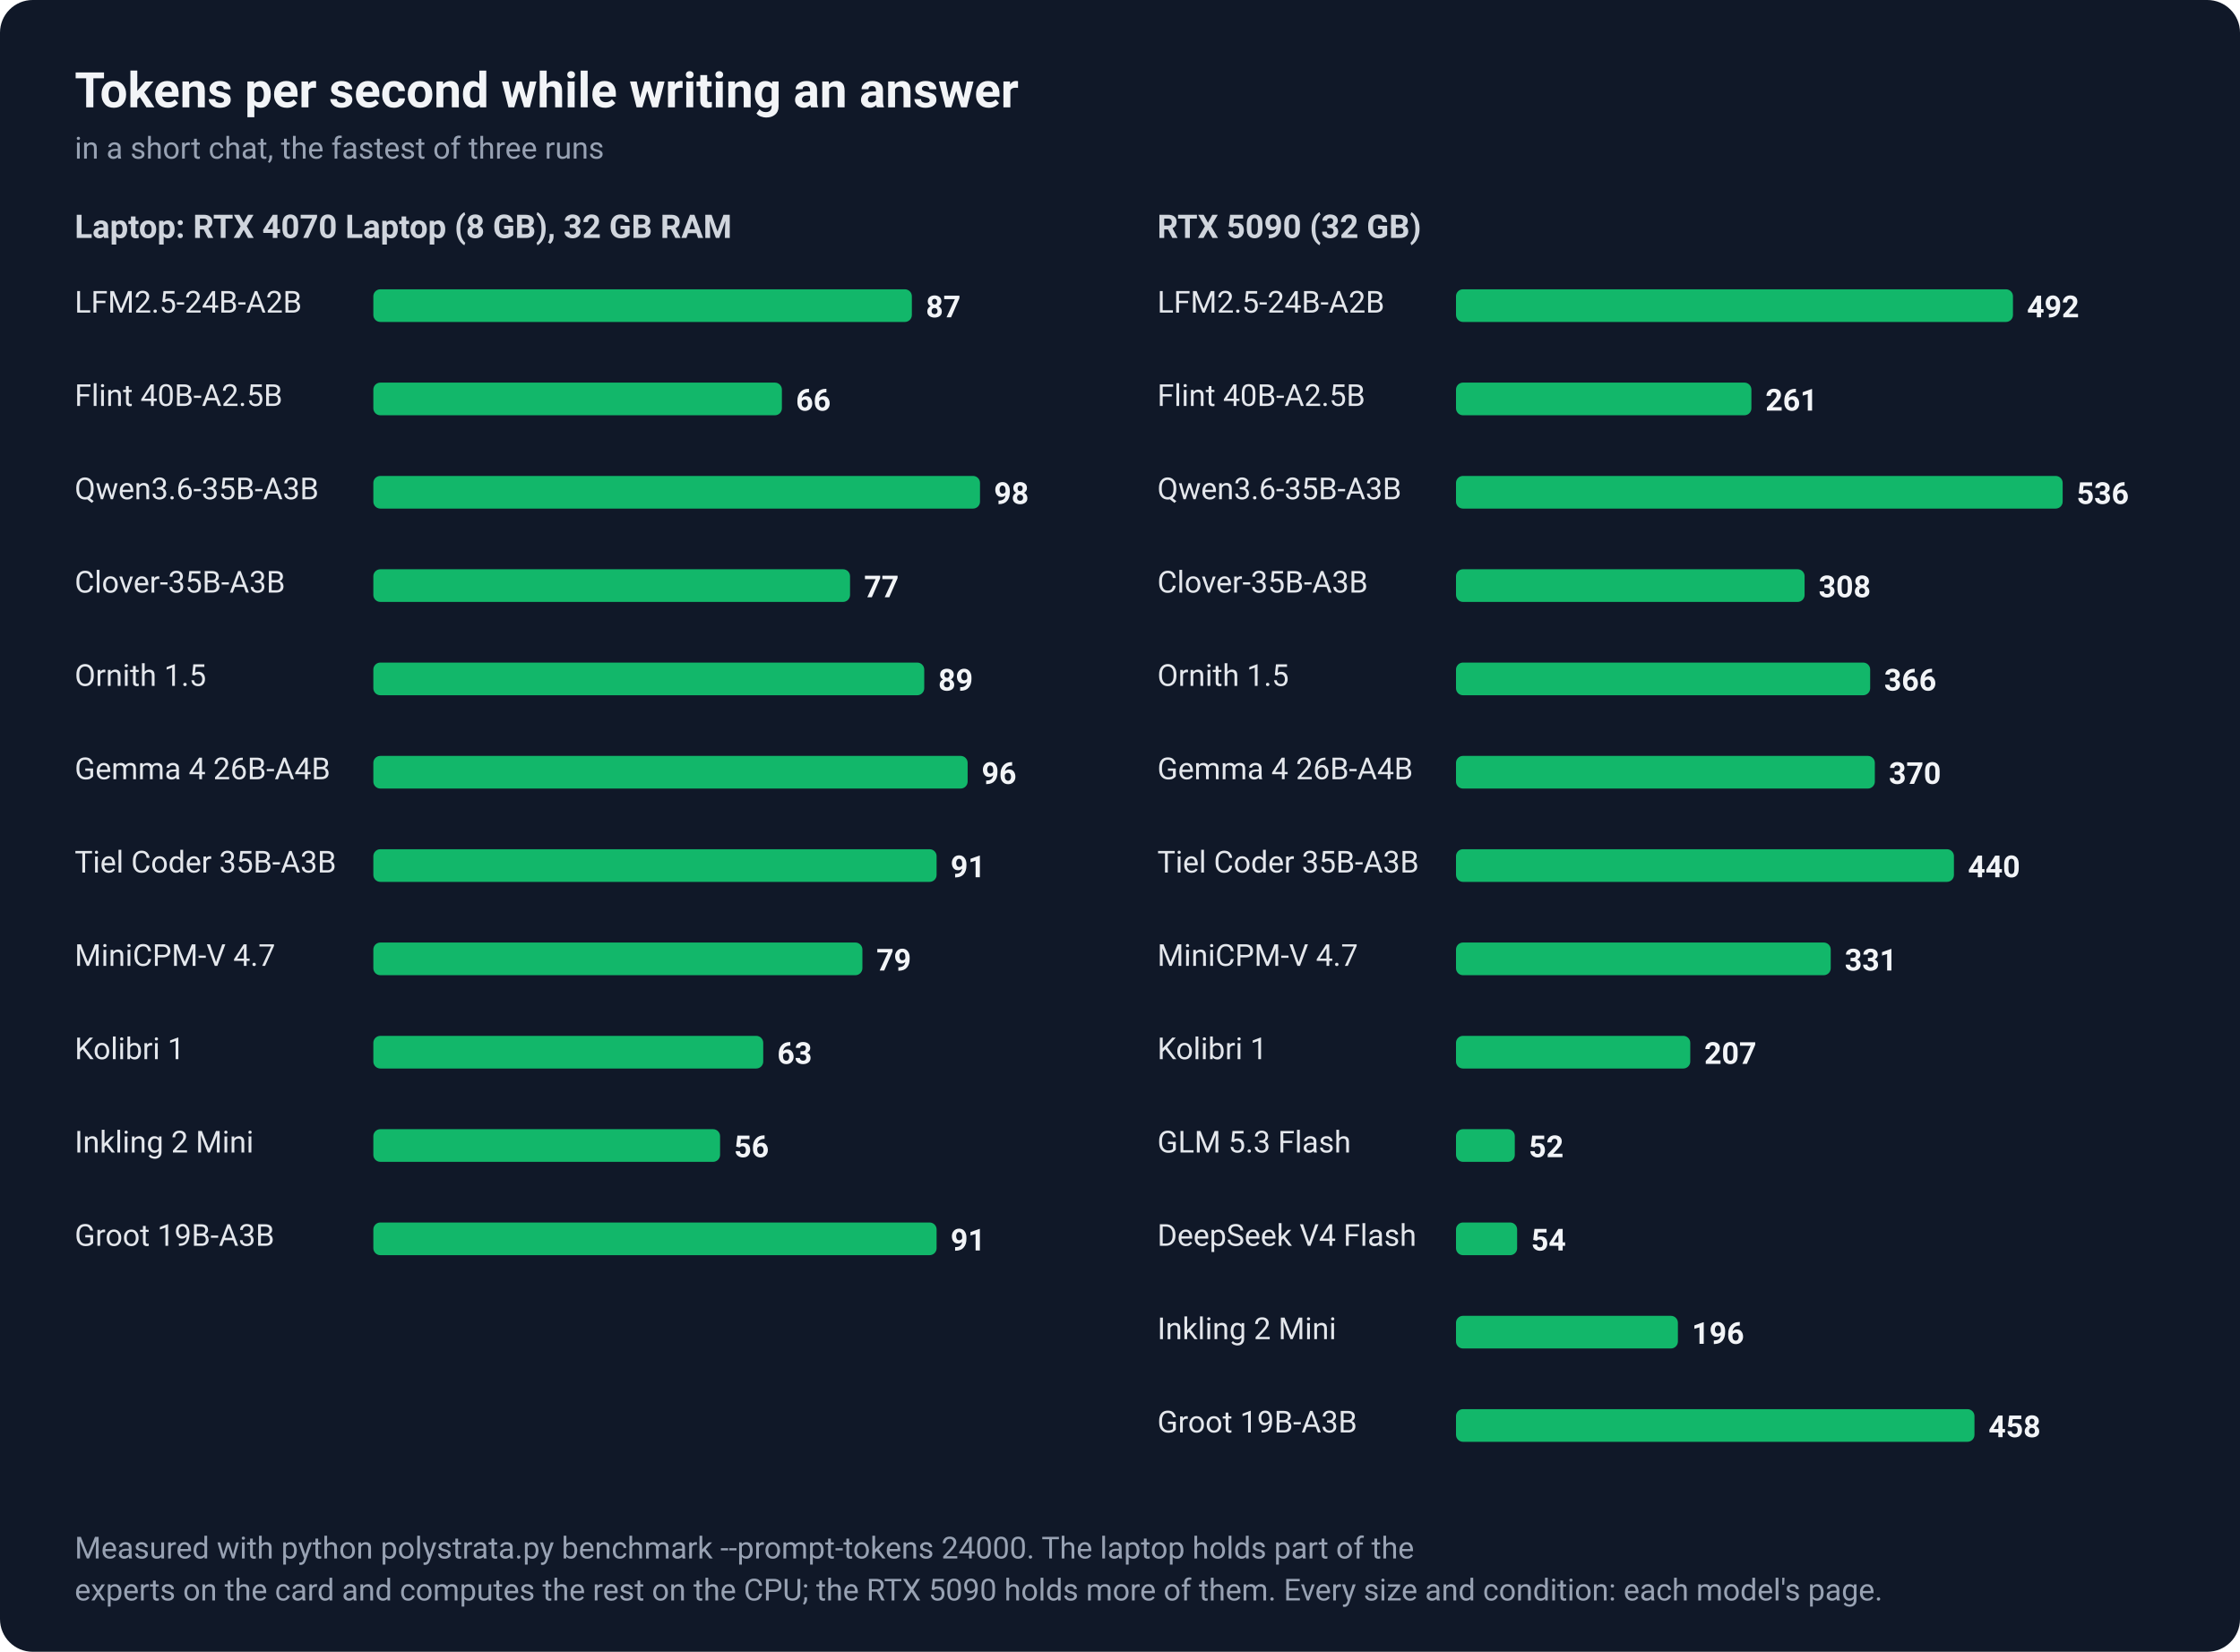
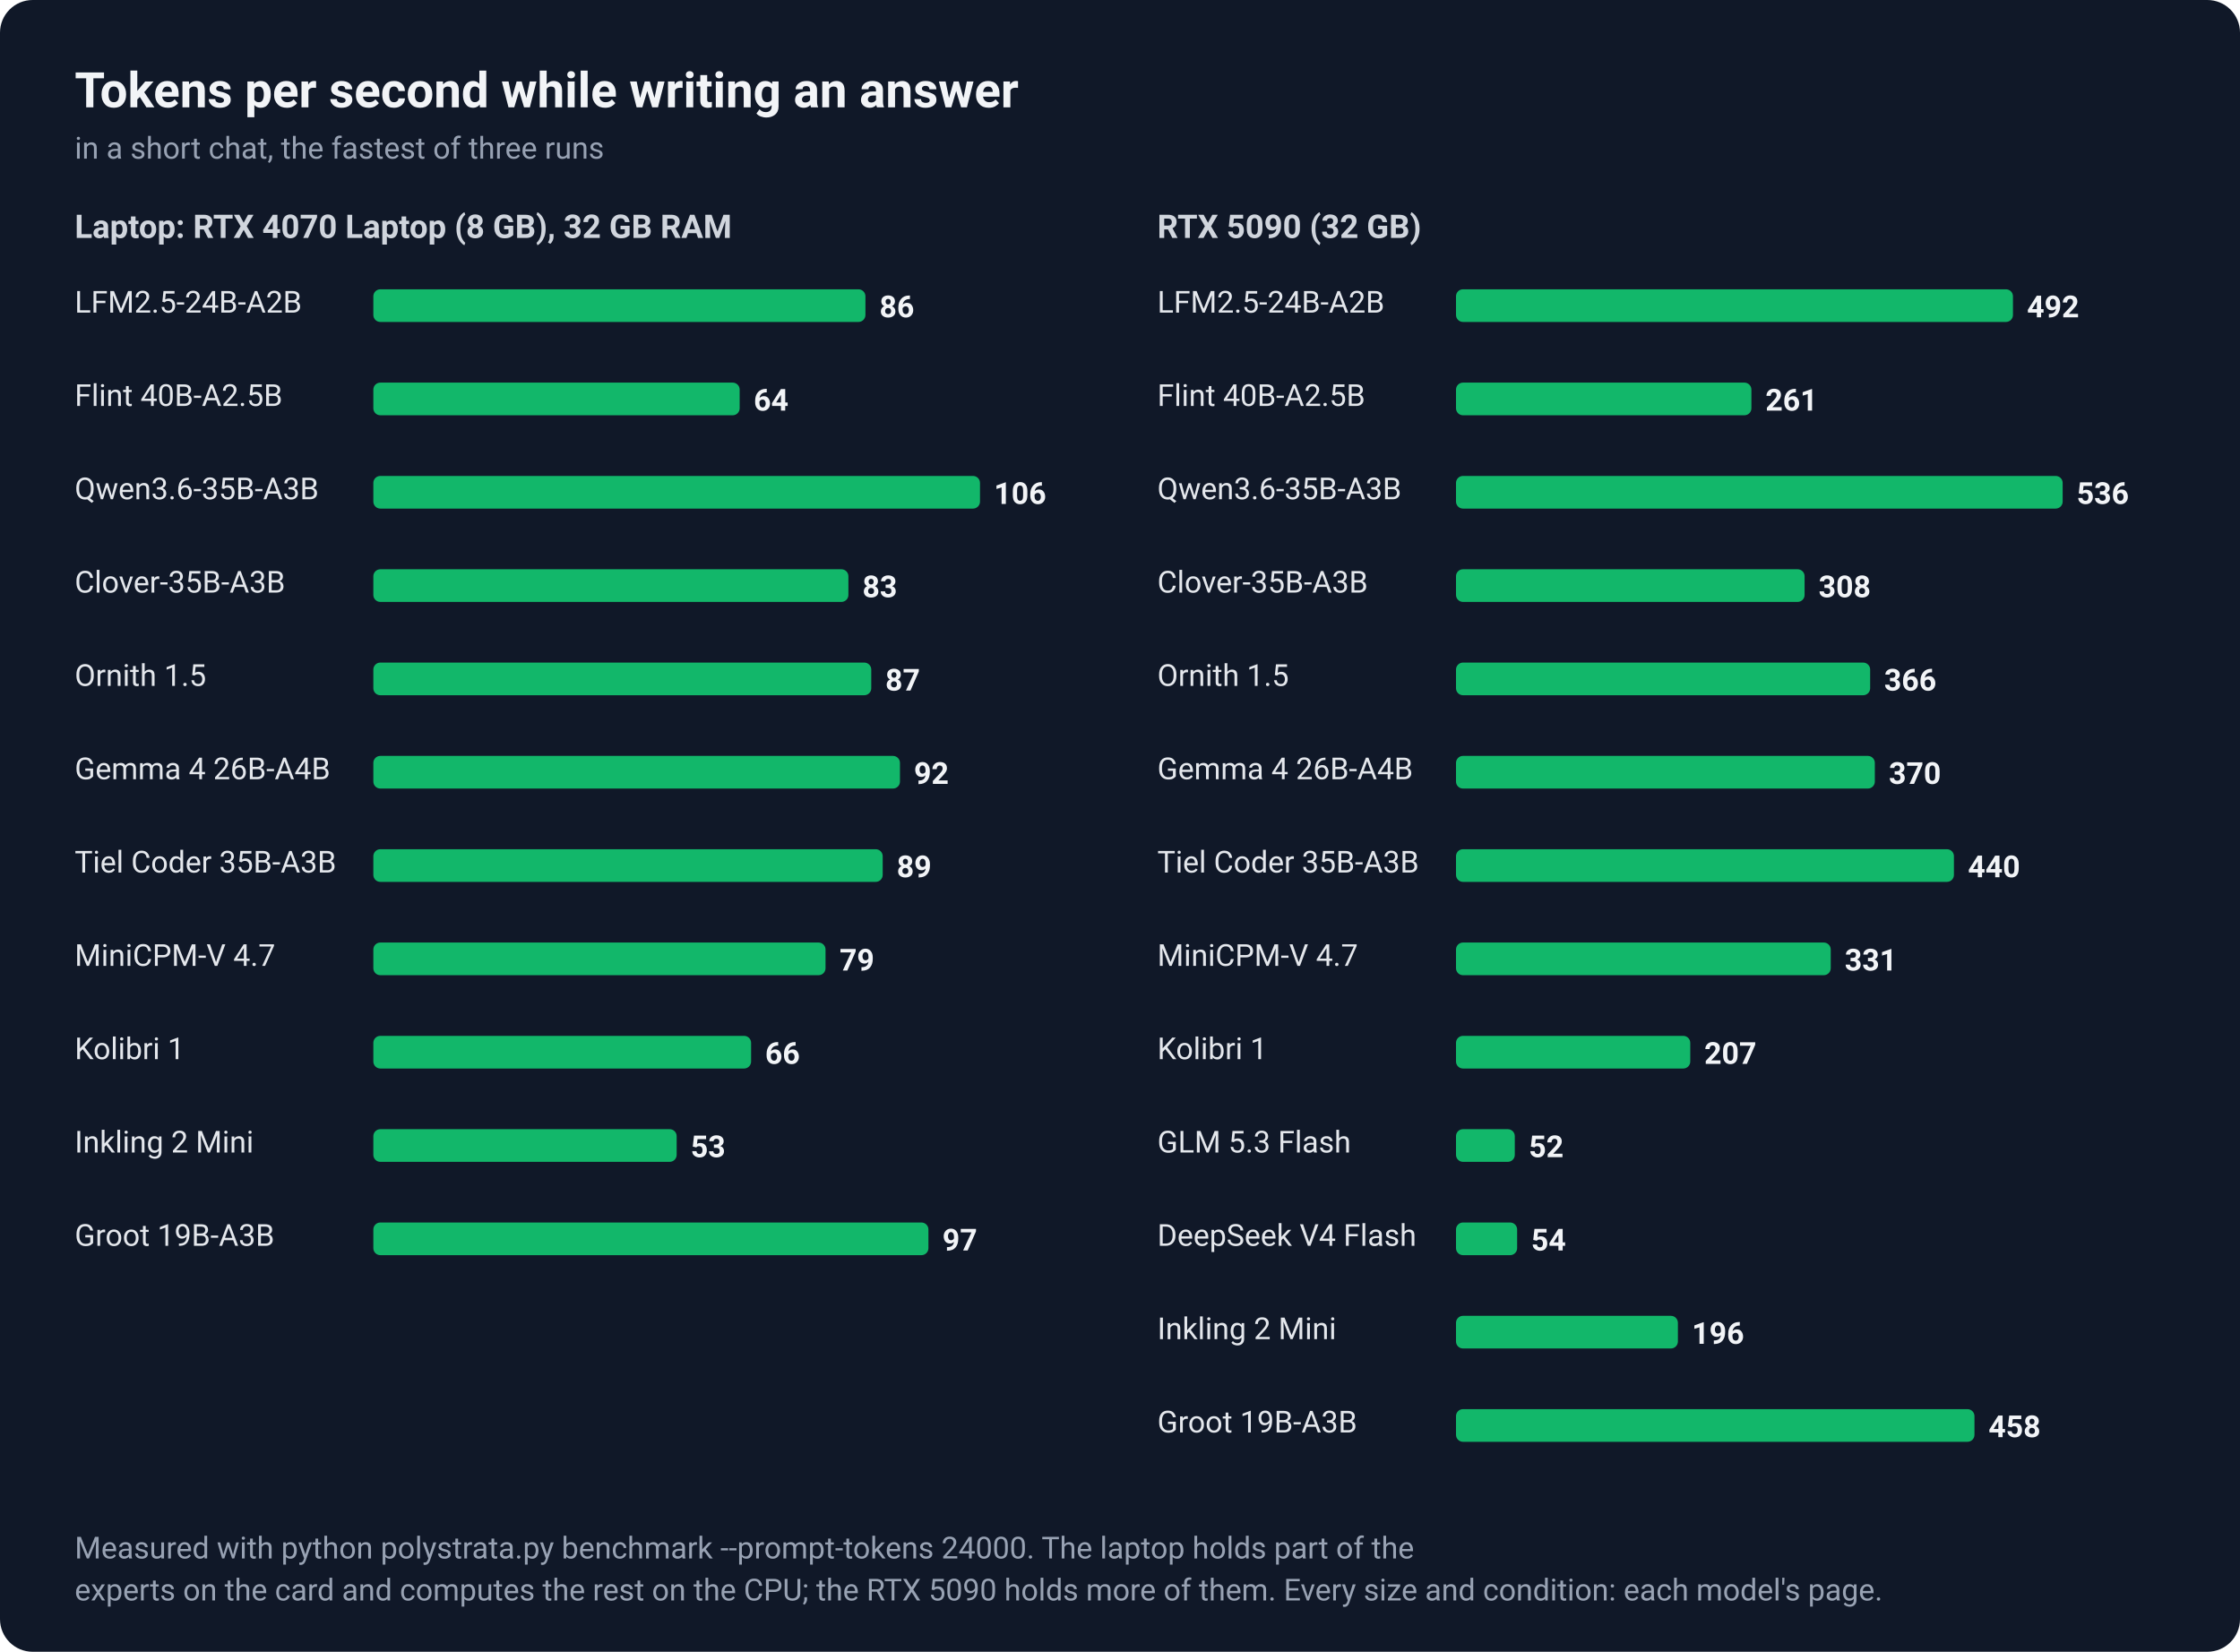
- <svg xmlns="http://www.w3.org/2000/svg" viewBox="0 0 960 708" width="960" height="708" role="img" aria-label="Tokens per second while writing an answer, 0.2.19. Laptop: RTX 4070 Laptop (8 GB), 32 GB RAM: LFM2.5-24B-A2B 87, Flint 40B-A2.5B 66, Qwen3.6-35B-A3B 98, Clover-35B-A3B 77, Ornith 1.5 89, Gemma 4 26B-A4B 96, Tiel Coder 35B-A3B 91, MiniCPM-V 4.7 79, Kolibri 1 63, Inkling 2 Mini 56, Groot 19B-A3B 91. RTX 5090 (32 GB): LFM2.5-24B-A2B 492, Flint 40B-A2.5B 261, Qwen3.6-35B-A3B 536, Clover-35B-A3B 308, Ornith 1.5 366, Gemma 4 26B-A4B 370, Tiel Coder 35B-A3B 440, MiniCPM-V 4.7 331, Kolibri 1 207, GLM 5.3 Flash 52, DeepSeek V4 Flash 54, Inkling 2 Mini 196, Groot 19B-A3B 458">
+ <svg xmlns="http://www.w3.org/2000/svg" viewBox="0 0 960 708" width="960" height="708" role="img" aria-label="Tokens per second while writing an answer, 0.2.20. Laptop: RTX 4070 Laptop (8 GB), 32 GB RAM: LFM2.5-24B-A2B 86, Flint 40B-A2.5B 64, Qwen3.6-35B-A3B 106, Clover-35B-A3B 83, Ornith 1.5 87, Gemma 4 26B-A4B 92, Tiel Coder 35B-A3B 89, MiniCPM-V 4.7 79, Kolibri 1 66, Inkling 2 Mini 53, Groot 19B-A3B 97. RTX 5090 (32 GB): LFM2.5-24B-A2B 492, Flint 40B-A2.5B 261, Qwen3.6-35B-A3B 536, Clover-35B-A3B 308, Ornith 1.5 366, Gemma 4 26B-A4B 370, Tiel Coder 35B-A3B 440, MiniCPM-V 4.7 331, Kolibri 1 207, GLM 5.3 Flash 52, DeepSeek V4 Flash 54, Inkling 2 Mini 196, Groot 19B-A3B 458">
  <style>
text{font-family:system-ui,-apple-system,"Segoe UI",Roboto,"Helvetica Neue",Arial,sans-serif}
.h{font-size:21px;font-weight:700;fill:#f2f4f7}
.s{font-size:13px;fill:#98a2b3}
.p{font-size:14px;font-weight:600;fill:#d0d5dd}
.m{font-size:13px;fill:#e4e7ec}
.o{font-size:12px;fill:#98a2b3}
.v{font-size:13px;font-weight:700;fill:#f2f4f7}
</style>
  <rect width="960" height="708" rx="14" fill="#101828" />
  <text x="32" y="46" class="h">Tokens per second while writing an answer</text>
  <text x="32" y="68" class="s">in a short chat, the fastest of three runs</text>
  <text x="32" y="102" class="p">Laptop: RTX 4070 Laptop (8 GB), 32 GB RAM</text>
  <text x="32" y="134" class="m">LFM2.5-24B-A2B</text>
-   <rect x="160" y="124" width="230.8" height="14" rx="3" fill="#12b76a" />
-   <text x="396.8" y="136" class="v">87</text>
+   <rect x="160" y="124" width="210.9" height="14" rx="3" fill="#12b76a" />
+   <text x="376.9" y="136" class="v">86</text>
  <text x="32" y="174" class="m">Flint 40B-A2.5B</text>
-   <rect x="160" y="164" width="175.1" height="14" rx="3" fill="#12b76a" />
-   <text x="341.1" y="176" class="v">66</text>
+   <rect x="160" y="164" width="157.0" height="14" rx="3" fill="#12b76a" />
+   <text x="323.0" y="176" class="v">64</text>
  <text x="32" y="214" class="m">Qwen3.6-35B-A3B</text>
  <rect x="160" y="204" width="260.0" height="14" rx="3" fill="#12b76a" />
-   <text x="426.0" y="216" class="v">98</text>
+   <text x="426.0" y="216" class="v">106</text>
  <text x="32" y="254" class="m">Clover-35B-A3B</text>
-   <rect x="160" y="244" width="204.3" height="14" rx="3" fill="#12b76a" />
-   <text x="370.3" y="256" class="v">77</text>
+   <rect x="160" y="244" width="203.6" height="14" rx="3" fill="#12b76a" />
+   <text x="369.6" y="256" class="v">83</text>
  <text x="32" y="294" class="m">Ornith 1.5</text>
-   <rect x="160" y="284" width="236.1" height="14" rx="3" fill="#12b76a" />
-   <text x="402.1" y="296" class="v">89</text>
+   <rect x="160" y="284" width="213.4" height="14" rx="3" fill="#12b76a" />
+   <text x="379.4" y="296" class="v">87</text>
  <text x="32" y="334" class="m">Gemma 4 26B-A4B</text>
-   <rect x="160" y="324" width="254.7" height="14" rx="3" fill="#12b76a" />
-   <text x="420.7" y="336" class="v">96</text>
+   <rect x="160" y="324" width="225.7" height="14" rx="3" fill="#12b76a" />
+   <text x="391.7" y="336" class="v">92</text>
  <text x="32" y="374" class="m">Tiel Coder 35B-A3B</text>
-   <rect x="160" y="364" width="241.4" height="14" rx="3" fill="#12b76a" />
-   <text x="407.4" y="376" class="v">91</text>
+   <rect x="160" y="364" width="218.3" height="14" rx="3" fill="#12b76a" />
+   <text x="384.3" y="376" class="v">89</text>
  <text x="32" y="414" class="m">MiniCPM-V 4.7</text>
-   <rect x="160" y="404" width="209.6" height="14" rx="3" fill="#12b76a" />
-   <text x="375.6" y="416" class="v">79</text>
+   <rect x="160" y="404" width="193.8" height="14" rx="3" fill="#12b76a" />
+   <text x="359.8" y="416" class="v">79</text>
  <text x="32" y="454" class="m">Kolibri 1</text>
-   <rect x="160" y="444" width="167.1" height="14" rx="3" fill="#12b76a" />
-   <text x="333.1" y="456" class="v">63</text>
+   <rect x="160" y="444" width="161.9" height="14" rx="3" fill="#12b76a" />
+   <text x="327.9" y="456" class="v">66</text>
  <text x="32" y="494" class="m">Inkling 2 Mini</text>
-   <rect x="160" y="484" width="148.6" height="14" rx="3" fill="#12b76a" />
-   <text x="314.6" y="496" class="v">56</text>
+   <rect x="160" y="484" width="130.0" height="14" rx="3" fill="#12b76a" />
+   <text x="296.0" y="496" class="v">53</text>
  <text x="32" y="534" class="m">Groot 19B-A3B</text>
-   <rect x="160" y="524" width="241.4" height="14" rx="3" fill="#12b76a" />
-   <text x="407.4" y="536" class="v">91</text>
+   <rect x="160" y="524" width="237.9" height="14" rx="3" fill="#12b76a" />
+   <text x="403.9" y="536" class="v">97</text>
  <text x="496" y="102" class="p">RTX 5090 (32 GB)</text>
  <text x="496" y="134" class="m">LFM2.5-24B-A2B</text>
  <rect x="624" y="124" width="238.7" height="14" rx="3" fill="#12b76a" />
  <text x="868.7" y="136" class="v">492</text>
  <text x="496" y="174" class="m">Flint 40B-A2.5B</text>
  <rect x="624" y="164" width="126.6" height="14" rx="3" fill="#12b76a" />
  <text x="756.6" y="176" class="v">261</text>
  <text x="496" y="214" class="m">Qwen3.6-35B-A3B</text>
  <rect x="624" y="204" width="260.0" height="14" rx="3" fill="#12b76a" />
  <text x="890.0" y="216" class="v">536</text>
  <text x="496" y="254" class="m">Clover-35B-A3B</text>
  <rect x="624" y="244" width="149.4" height="14" rx="3" fill="#12b76a" />
  <text x="779.4" y="256" class="v">308</text>
  <text x="496" y="294" class="m">Ornith 1.5</text>
  <rect x="624" y="284" width="177.5" height="14" rx="3" fill="#12b76a" />
  <text x="807.5" y="296" class="v">366</text>
  <text x="496" y="334" class="m">Gemma 4 26B-A4B</text>
  <rect x="624" y="324" width="179.5" height="14" rx="3" fill="#12b76a" />
  <text x="809.5" y="336" class="v">370</text>
  <text x="496" y="374" class="m">Tiel Coder 35B-A3B</text>
  <rect x="624" y="364" width="213.4" height="14" rx="3" fill="#12b76a" />
  <text x="843.4" y="376" class="v">440</text>
  <text x="496" y="414" class="m">MiniCPM-V 4.7</text>
  <rect x="624" y="404" width="160.6" height="14" rx="3" fill="#12b76a" />
  <text x="790.6" y="416" class="v">331</text>
  <text x="496" y="454" class="m">Kolibri 1</text>
  <rect x="624" y="444" width="100.4" height="14" rx="3" fill="#12b76a" />
  <text x="730.4" y="456" class="v">207</text>
  <text x="496" y="494" class="m">GLM 5.3 Flash</text>
  <rect x="624" y="484" width="25.2" height="14" rx="3" fill="#12b76a" />
  <text x="655.2" y="496" class="v">52</text>
  <text x="496" y="534" class="m">DeepSeek V4 Flash</text>
  <rect x="624" y="524" width="26.2" height="14" rx="3" fill="#12b76a" />
  <text x="656.2" y="536" class="v">54</text>
  <text x="496" y="574" class="m">Inkling 2 Mini</text>
  <rect x="624" y="564" width="95.1" height="14" rx="3" fill="#12b76a" />
  <text x="725.1" y="576" class="v">196</text>
  <text x="496" y="614" class="m">Groot 19B-A3B</text>
  <rect x="624" y="604" width="222.2" height="14" rx="3" fill="#12b76a" />
  <text x="852.2" y="616" class="v">458</text>
  <text x="32" y="668" class="s">Measured with python polystrata.py benchmark --prompt-tokens 24000. The laptop holds part of the</text>
  <text x="32" y="686" class="s">experts on the card and computes the rest on the CPU; the RTX 5090 holds more of them. Every size and condition: each model's page.</text>
</svg>
